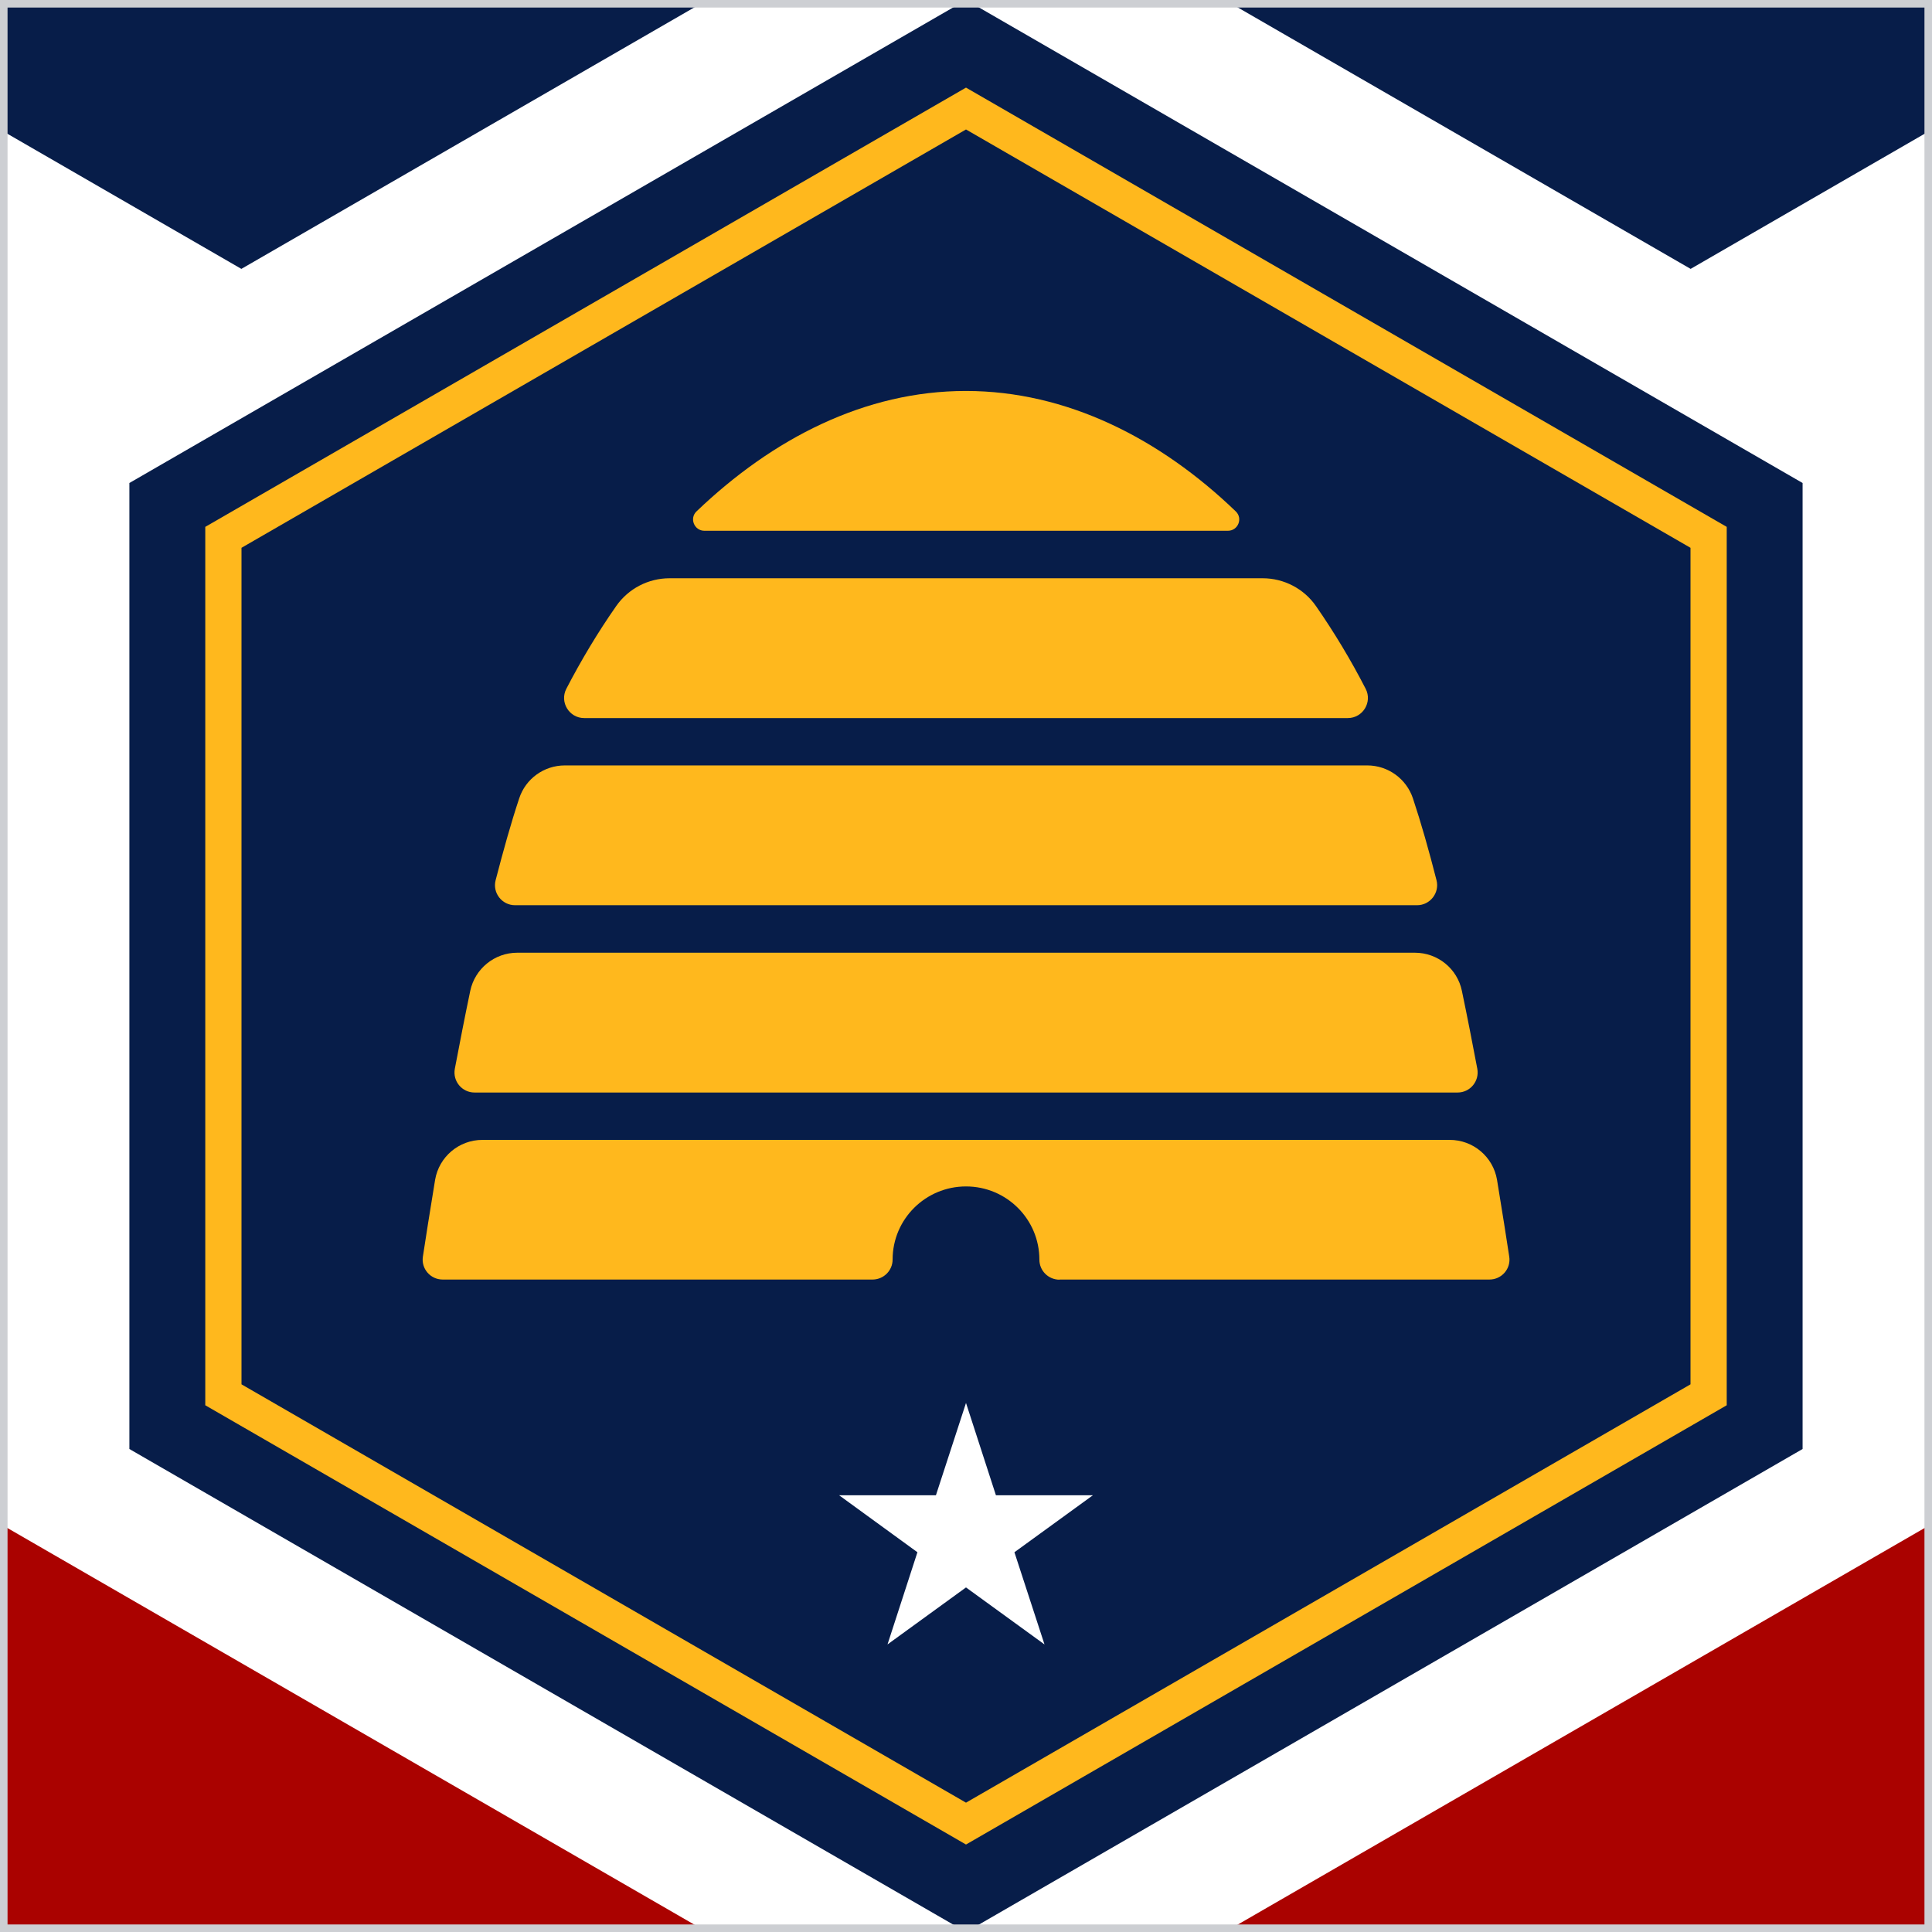
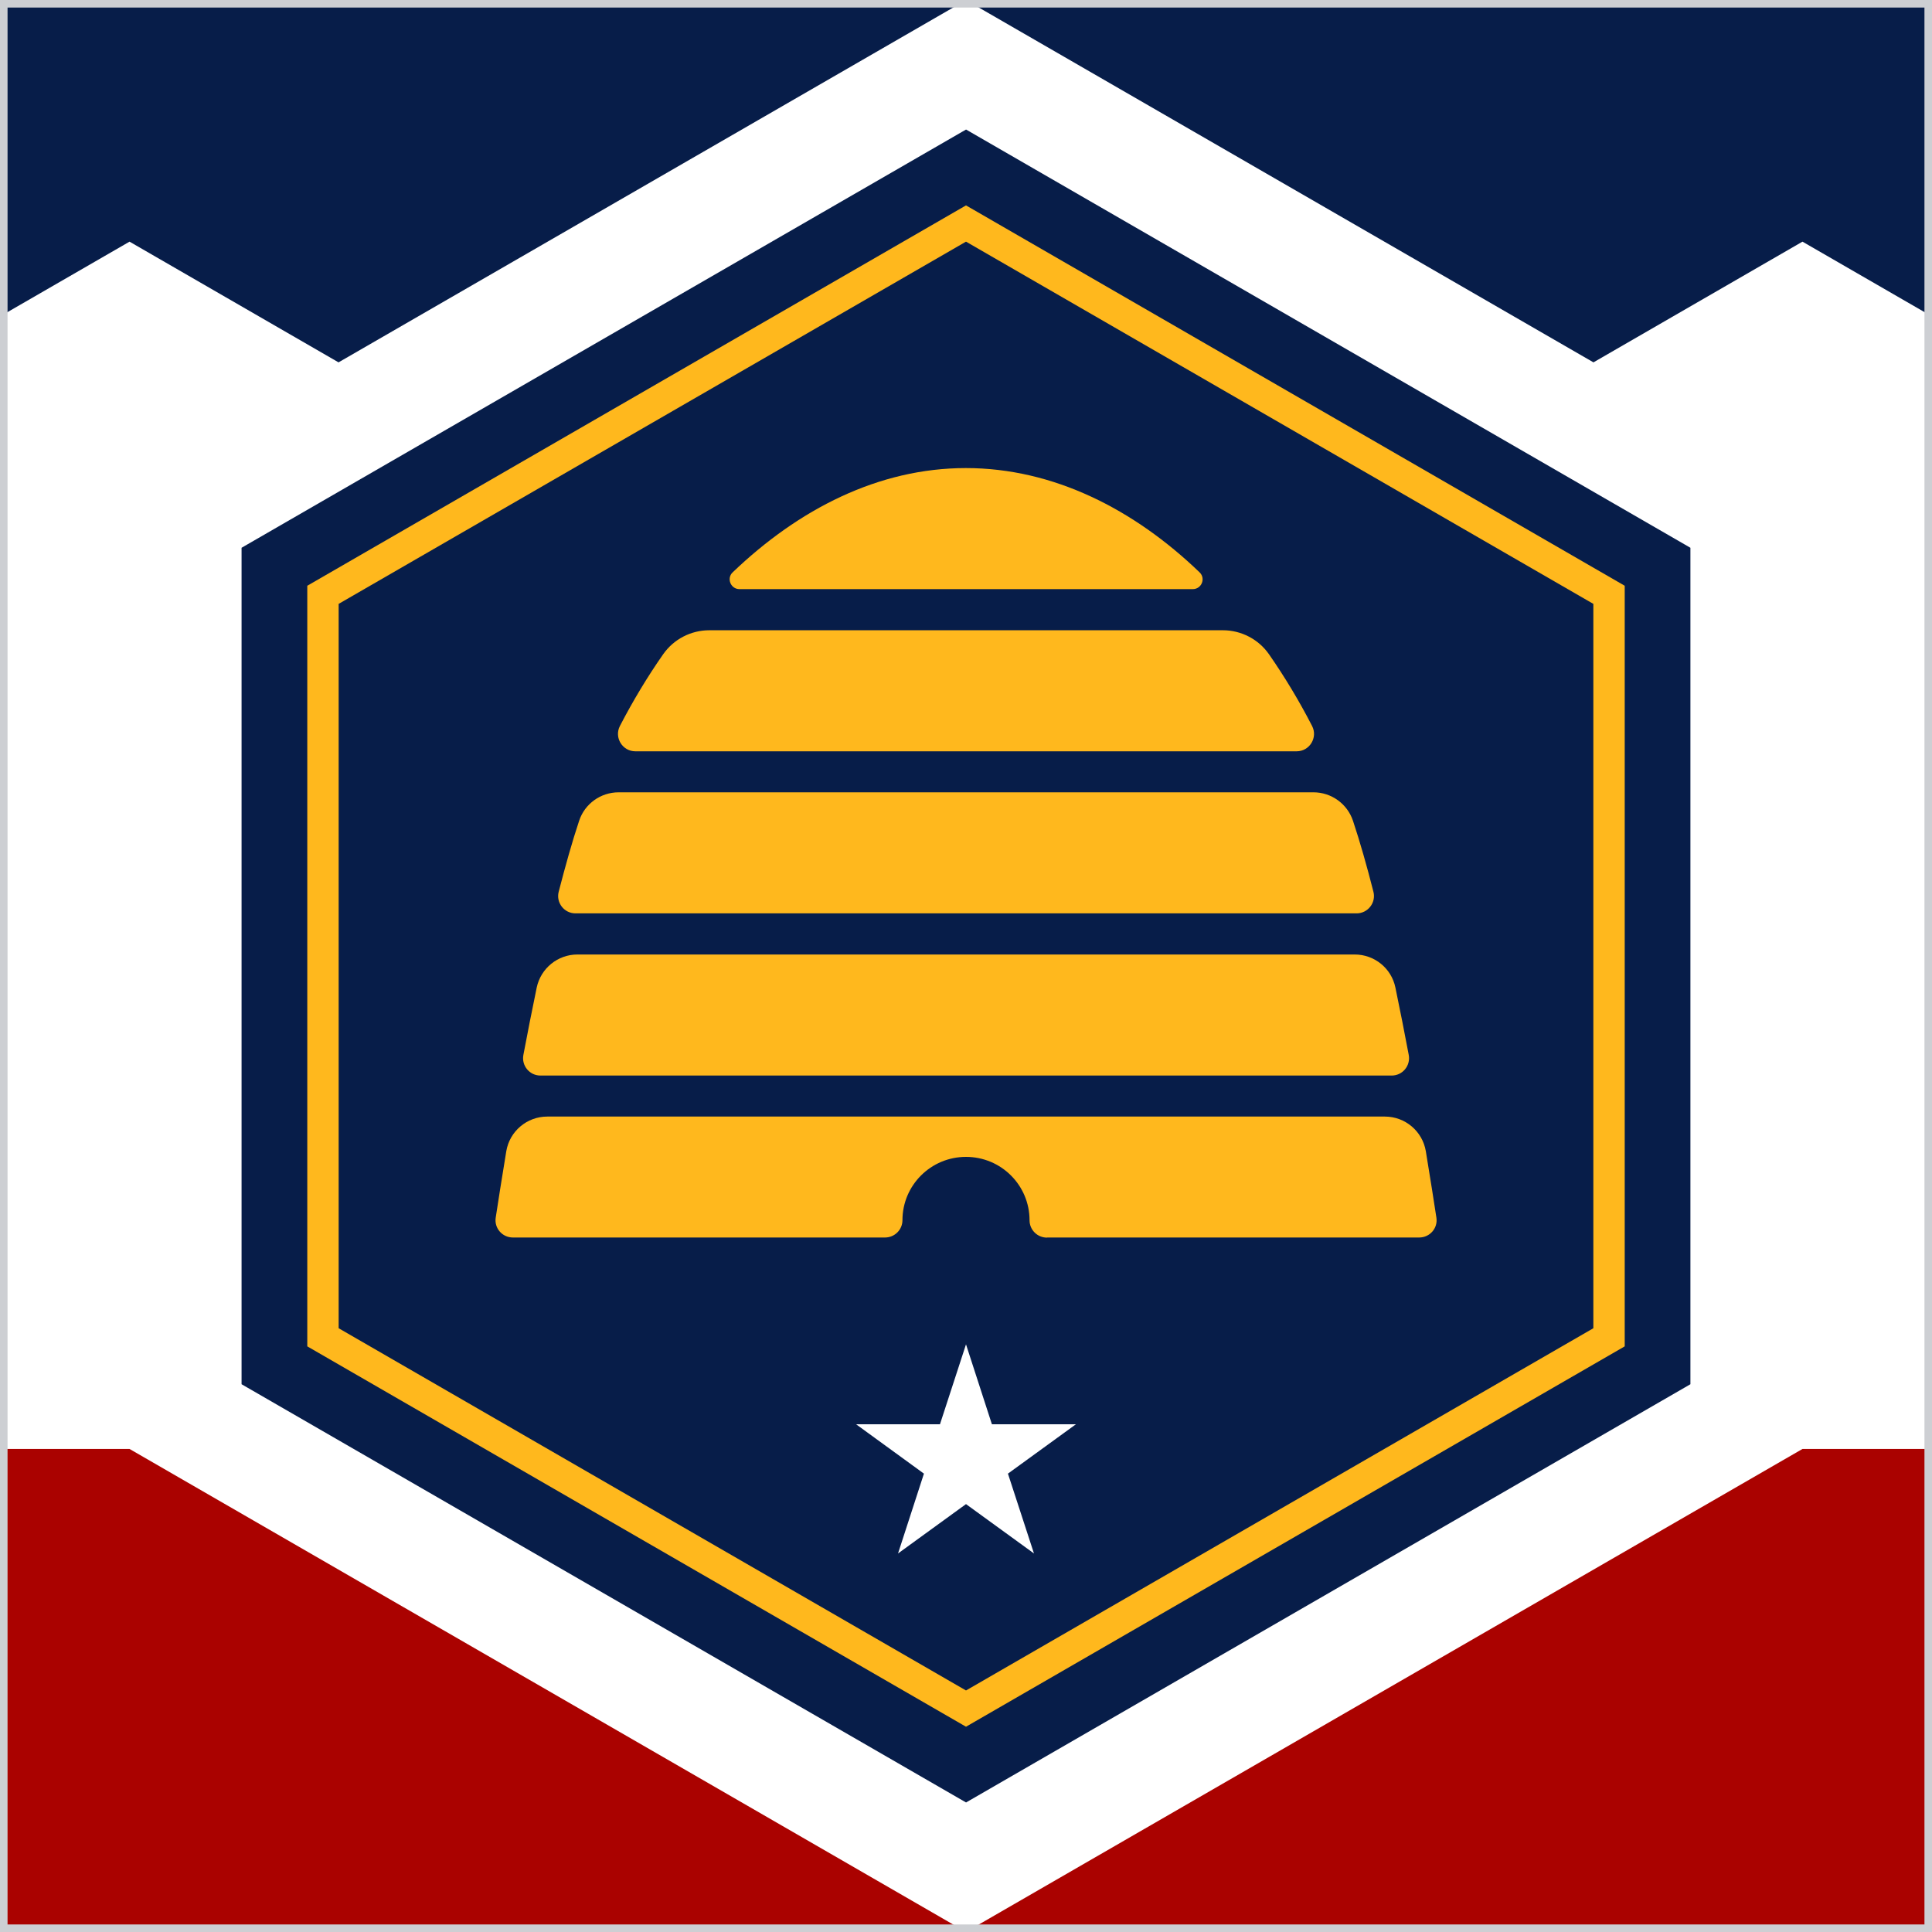
- <svg xmlns="http://www.w3.org/2000/svg" width="512" height="512" viewBox="57.15 19.05 76.2 76.2">
+ <svg xmlns="http://www.w3.org/2000/svg" width="512" height="512" viewBox="0 0 512 512">
  <defs>
    <clipPath id="r">
-       <rect x="57.15" y="19.05" width="76.2" height="76.2" />
+       <rect width="512" height="512" />
    </clipPath>
  </defs>
  <g clip-path="url(#r)">
-     <rect x="57.15" y="19.05" width="76.2" height="76.2" fill="#fff" />
-     <path d="m190.5 0v46.154l-19.05-11.001-9.525 5.503-28.575-16.499-9.52 5.498-28.58-16.499-28.58 16.499-9.52-5.498-28.575 16.499-9.525-5.503-19.05 11.001v-46.154z" fill="#071d49" />
-     <path d="m128.246 76.2v-38.1l-32.994-19.05-32.999 19.05v38.1l32.999 19.05z" fill="#071d49" />
-     <g fill="#ffb81d" transform="scale(.5291666)">
-       <path d="m180 42.53-56.7 32.74v65.47l56.7 32.74 56.7-32.74v-65.47zm54 96.65-54 31.18-54-31.18v-62.35l54-31.18 54 31.18z" />
-       <path d="m199.53 75.56h-39.03c-.75 0-1.13-.92-.59-1.44 5.68-5.44 12.56-8.98 20.08-8.98s14.47 3.54 20.12 8.98c.54.52.17 1.44-.59 1.44z" />
-       <path d="m208.46 89.52h-56.92c-1.12 0-1.84-1.19-1.33-2.18 1.11-2.14 2.35-4.21 3.72-6.17.91-1.3 2.39-2.07 3.98-2.07h44.2c1.59 0 3.08.78 3.98 2.08 1.36 1.96 2.6 4.02 3.7 6.16.51.99-.21 2.18-1.33 2.18z" />
-       <path d="m213.61 103.47h-67.22c-.98 0-1.69-.92-1.45-1.86.57-2.2 1.15-4.28 1.76-6.11.48-1.46 1.85-2.45 3.4-2.45h59.81c1.54 0 2.91.99 3.4 2.45.61 1.83 1.2 3.91 1.76 6.11.24.94-.48 1.86-1.45 1.86z" />
-       <path d="m216.64 117.43h-73.27c-.94 0-1.64-.85-1.47-1.77.36-1.89.74-3.85 1.15-5.81.35-1.65 1.81-2.84 3.5-2.84h66.91c1.7 0 3.16 1.19 3.5 2.84.41 1.96.79 3.91 1.15 5.81.17.92-.53 1.77-1.47 1.77z" />
-       <path d="m186.97 131.38c-.83 0-1.5-.67-1.5-1.49 0-1.51-.61-2.87-1.6-3.86s-2.36-1.6-3.87-1.6c-3.02 0-5.47 2.44-5.47 5.45 0 .82-.67 1.49-1.5 1.49h-32.03c-.92 0-1.62-.81-1.48-1.71.2-1.31.51-3.3.91-5.72.29-1.72 1.78-2.98 3.53-2.98h72.09c1.75 0 3.24 1.26 3.53 2.98.4 2.42.71 4.41.91 5.72.14.9-.56 1.71-1.48 1.71h-32.03z" />
+     <rect width="512" height="512" fill="#fff" />
+     <g transform="scale(5.818182) translate(-51.25,-13.15)">
+       <path d="m190.5 0v46.154l-19.05-11.001-9.525 5.503-28.575-16.499-9.52 5.498-28.58-16.499-28.58 16.499-9.52-5.498-28.575 16.499-9.525-5.503-19.05 11.001v-46.154z" fill="#071d49" />
+       <path d="m128.246 76.2v-38.1l-32.994-19.05-32.999 19.05v38.1l32.999 19.05z" fill="#071d49" />
+       <g fill="#ffb81d" transform="scale(.5291666)">
+         <path d="m180 42.53-56.7 32.74v65.47l56.7 32.74 56.7-32.74v-65.47zm54 96.65-54 31.18-54-31.18v-62.35l54-31.18 54 31.18z" />
+         <path d="m199.53 75.56h-39.03c-.75 0-1.13-.92-.59-1.44 5.68-5.44 12.56-8.98 20.08-8.98s14.47 3.54 20.12 8.98c.54.52.17 1.44-.59 1.44z" />
+         <path d="m208.46 89.52h-56.92c-1.12 0-1.84-1.19-1.33-2.18 1.11-2.14 2.35-4.21 3.72-6.17.91-1.3 2.39-2.07 3.98-2.07h44.2c1.59 0 3.08.78 3.98 2.08 1.36 1.96 2.6 4.02 3.7 6.16.51.99-.21 2.18-1.33 2.18z" />
+         <path d="m213.61 103.47h-67.22c-.98 0-1.69-.92-1.45-1.86.57-2.2 1.15-4.28 1.76-6.11.48-1.46 1.85-2.45 3.4-2.45h59.81c1.54 0 2.91.99 3.4 2.45.61 1.83 1.2 3.91 1.76 6.11.24.94-.48 1.86-1.45 1.86z" />
+         <path d="m216.64 117.43h-73.27c-.94 0-1.64-.85-1.47-1.77.36-1.89.74-3.85 1.15-5.81.35-1.65 1.81-2.84 3.5-2.84h66.91c1.7 0 3.16 1.19 3.5 2.84.41 1.96.79 3.91 1.15 5.81.17.92-.53 1.77-1.47 1.77z" />
+         <path d="m186.97 131.38c-.83 0-1.5-.67-1.5-1.49 0-1.51-.61-2.87-1.6-3.86s-2.36-1.6-3.87-1.6c-3.02 0-5.47 2.44-5.47 5.45 0 .82-.67 1.49-1.5 1.49h-32.03c-.92 0-1.62-.81-1.48-1.71.2-1.31.51-3.3.91-5.72.29-1.72 1.78-2.98 3.53-2.98h72.09c1.75 0 3.24 1.26 3.53 2.98.4 2.42.71 4.41.91 5.72.14.9-.56 1.71-1.48 1.71h-32.03z" />
+       </g>
+       <g transform="scale(2)">
+         <path d="m95.25 39.574v17.576h-95.25v-17.576h28.575l19.05 10.999 19.05-10.999z" fill="#aa0200" />
+         <path d="m47.625 37.192.59 1.82h1.913l-1.548 1.124.593 1.818-1.548-1.124-1.548 1.124.59-1.818-1.545-1.124h1.91z" fill="#fff" />
+       </g>
    </g>
-     <g transform="scale(2)">
-       <path d="m95.25 39.574v17.576h-95.25v-17.576h28.575l19.05 10.999 19.05-10.999z" fill="#aa0200" />
-       <path d="m47.625 37.192.59 1.82h1.913l-1.548 1.124.593 1.818-1.548-1.124-1.548 1.124.59-1.818-1.545-1.124h1.91z" fill="#fff" />
-     </g>
-     <rect x="57.15" y="19.05" width="76.2" height="76.2" fill="none" stroke="#cdcfd3" stroke-width="0.595" />
+     <rect width="512" height="512" fill="none" stroke="#cdcfd3" stroke-width="4" />
  </g>
</svg>
